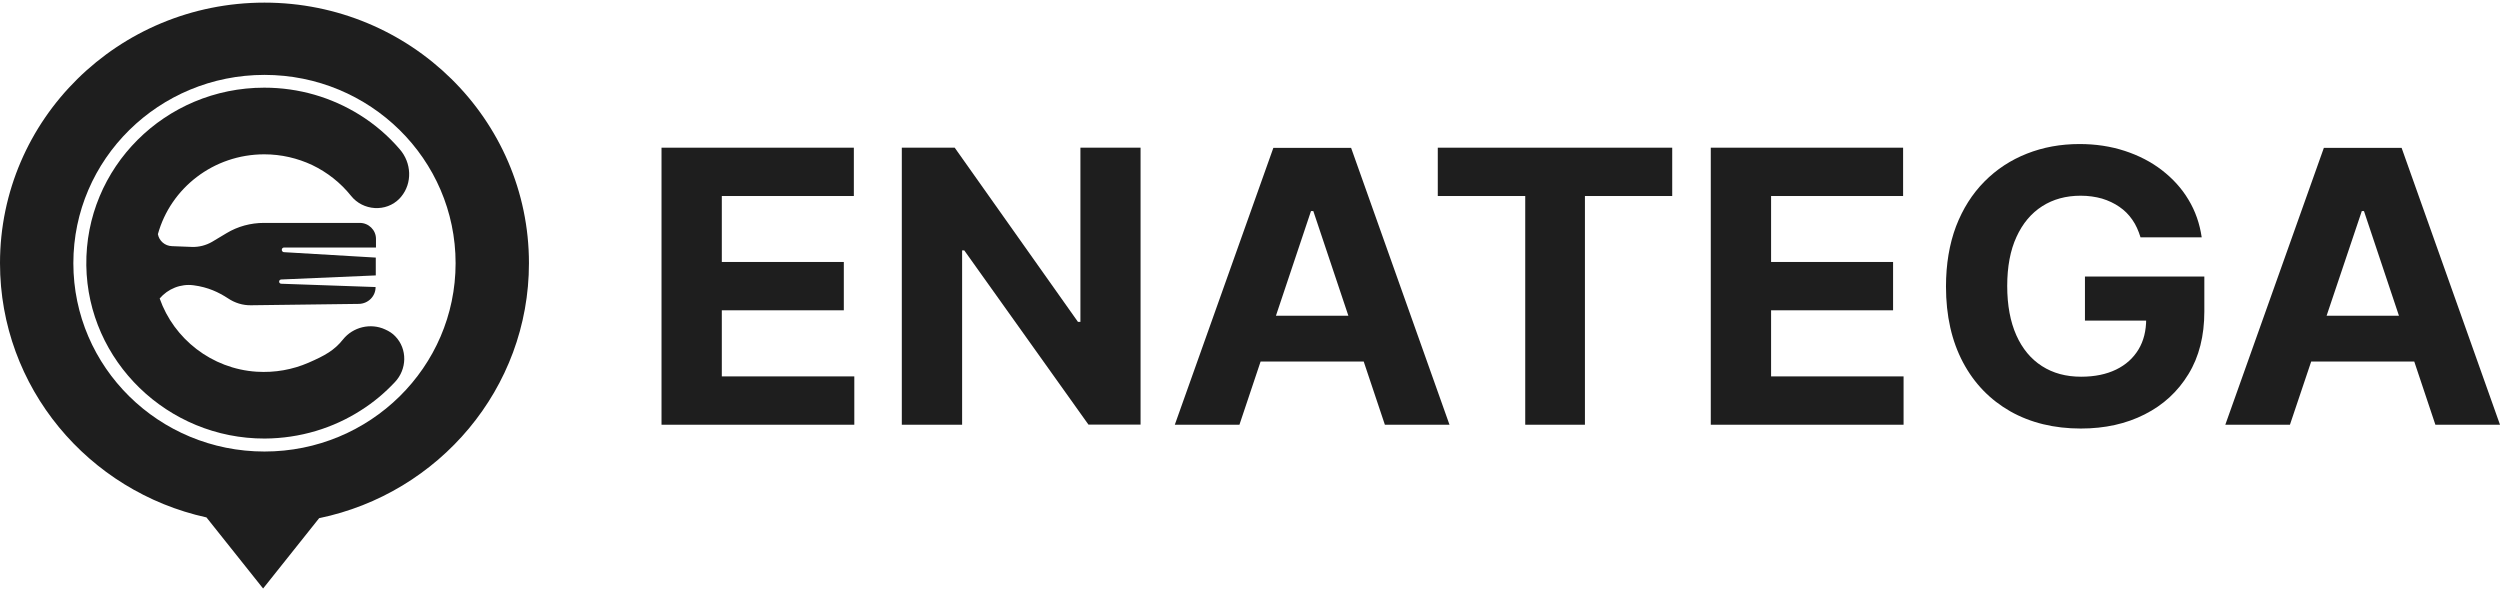
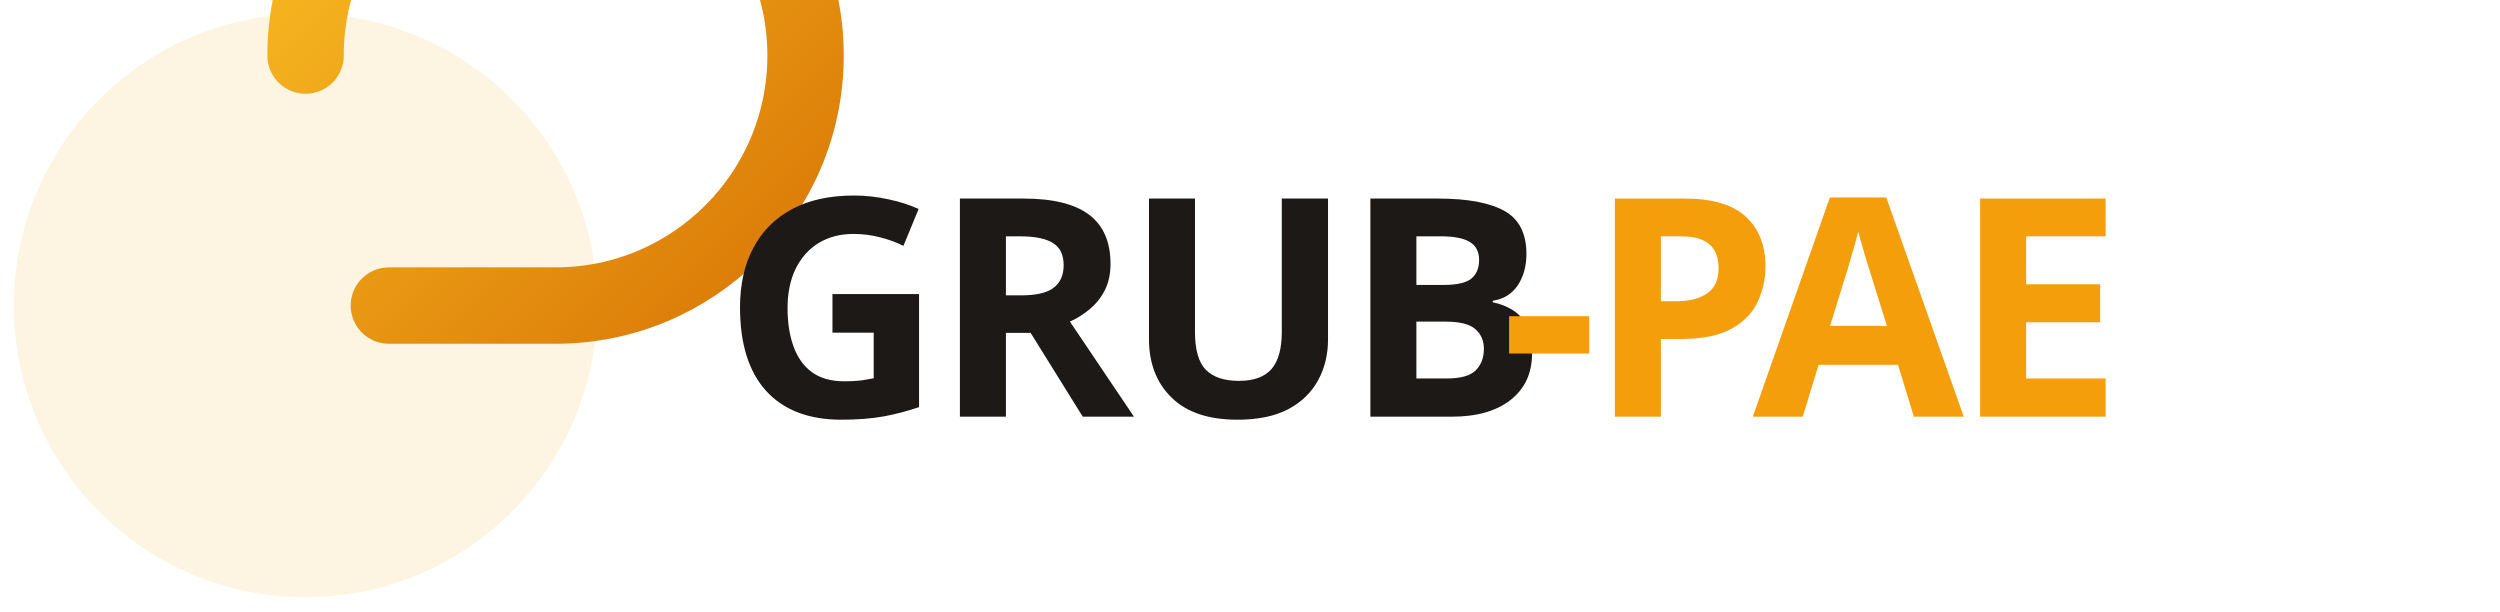
- <svg xmlns="http://www.w3.org/2000/svg" width="203" height="48" viewBox="0 0 203 48" fill="none">
-   <path d="M32.093 27.304C33.099 28.342 33.051 29.994 32.061 31.032C31.247 31.898 30.337 32.668 29.315 33.313C27.064 34.761 24.365 35.595 21.491 35.61C13.62 35.626 7.121 29.333 7.009 21.561C6.898 13.601 13.412 7.119 21.459 7.119C24.302 7.119 26.936 7.922 29.171 9.306C30.417 10.077 31.518 11.021 32.461 12.122C33.419 13.223 33.498 14.86 32.572 15.976C32.54 16.024 32.492 16.071 32.445 16.118C31.359 17.251 29.475 17.125 28.501 15.898C27.655 14.844 26.585 13.994 25.339 13.396C24.158 12.846 22.849 12.531 21.459 12.531C17.34 12.531 13.859 15.268 12.821 19.013C12.917 19.548 13.38 19.973 13.971 19.988L15.6 20.051C16.159 20.067 16.717 19.925 17.212 19.642L18.394 18.934C19.304 18.384 20.358 18.1 21.427 18.1H29.219C29.938 18.1 30.529 18.682 30.529 19.39V20.098H23.072C22.96 20.098 22.881 20.177 22.881 20.287C22.881 20.381 22.96 20.476 23.056 20.476L30.513 20.916V22.364L22.833 22.694C22.609 22.71 22.609 23.024 22.833 23.04L30.497 23.308V23.323C30.497 24.063 29.89 24.661 29.14 24.676L20.39 24.787C19.719 24.802 19.064 24.598 18.506 24.22C17.755 23.733 16.909 23.323 15.727 23.166C14.674 23.024 13.636 23.449 12.965 24.236C14.115 27.508 17.18 29.947 20.837 30.183C22.338 30.277 23.759 30.01 25.036 29.459C26.377 28.877 27.144 28.452 27.846 27.571C28.66 26.549 30.098 26.203 31.279 26.753C31.598 26.895 31.87 27.068 32.093 27.304Z" fill="#1E1E1E" />
-   <path d="M21.475 0.213C9.612 0.213 0 9.684 0 21.373C0 31.457 7.169 39.905 16.765 42.014L21.364 47.787L25.914 42.076C35.638 40.063 42.951 31.552 42.951 21.373C42.951 9.684 33.323 0.213 21.475 0.213ZM21.475 36.664C12.901 36.664 5.956 29.821 5.956 21.373C5.956 12.925 12.901 6.081 21.475 6.081C30.049 6.081 36.995 12.925 36.995 21.373C36.995 29.821 30.049 36.664 21.475 36.664Z" fill="#1E1E1E" />
-   <path d="M12.997 24.236C12.933 24.315 12.87 24.393 12.806 24.488L12.997 24.236Z" fill="#1E1E1E" />
-   <path d="M12.806 18.745C12.806 18.856 12.806 18.934 12.822 19.013L12.806 18.745Z" fill="#1E1E1E" />
-   <path d="M53.715 34.488V11.992H69.332V15.916H58.611V21.272H68.518V25.196H58.611V30.564H69.37V34.488H53.715Z" fill="#1E1E1E" />
-   <path d="M92.614 11.992V34.476H88.381L78.299 20.334H78.124V34.488H73.227V11.992H77.522L87.529 26.134H87.73V11.992H92.614Z" fill="#1E1E1E" />
-   <path d="M100.642 34.488H95.394L103.397 12.005H109.709L117.699 34.488H112.452L106.641 17.138H106.453L100.642 34.488ZM100.316 25.64H112.715V29.355H100.316V25.64Z" fill="#1E1E1E" />
-   <path d="M116.748 15.916V11.992H135.784V15.916H128.696V34.488H123.849V15.916H116.748Z" fill="#1E1E1E" />
-   <path d="M138.915 34.488V11.992H154.532V15.916H143.812V21.272H153.718V25.196H143.812V30.564H154.57V34.488H138.915Z" fill="#1E1E1E" />
-   <path d="M173.807 19.261C173.644 18.73 173.431 18.249 173.143 17.841C172.855 17.422 172.504 17.076 172.091 16.793C171.678 16.509 171.214 16.287 170.688 16.126C170.162 15.978 169.586 15.892 168.948 15.892C167.758 15.892 166.718 16.176 165.829 16.743C164.94 17.311 164.239 18.138 163.738 19.236C163.237 20.322 162.986 21.655 162.986 23.222C162.986 24.789 163.237 26.122 163.725 27.22C164.214 28.318 164.915 29.157 165.804 29.725C166.706 30.305 167.758 30.589 168.985 30.589C170.1 30.589 171.039 30.391 171.828 30.009C172.617 29.626 173.218 29.083 173.644 28.38C174.07 27.677 174.27 26.85 174.27 25.887L175.272 26.035H169.298V22.457H178.992V25.295C178.992 27.269 178.566 28.972 177.702 30.379C176.838 31.798 175.66 32.884 174.145 33.649C172.642 34.414 170.914 34.797 168.96 34.797C166.793 34.797 164.877 34.328 163.237 33.402C161.596 32.464 160.306 31.144 159.392 29.416C158.478 27.689 158.014 25.64 158.014 23.271C158.014 21.445 158.29 19.816 158.828 18.384C159.379 16.953 160.143 15.744 161.133 14.744C162.122 13.745 163.274 12.992 164.589 12.474C165.904 11.955 167.319 11.696 168.86 11.696C170.175 11.696 171.39 11.881 172.529 12.252C173.657 12.622 174.671 13.14 175.548 13.819C176.424 14.497 177.151 15.287 177.702 16.213C178.265 17.138 178.616 18.162 178.779 19.273H173.807V19.261Z" fill="#1E1E1E" />
-   <path d="M185.943 34.488H180.695L188.698 12.005H195.01L203 34.488H197.753L191.954 17.138H191.779L185.943 34.488ZM185.617 25.64H198.016V29.355H185.617V25.64Z" fill="#1E1E1E" />
+ <svg xmlns="http://www.w3.org/2000/svg" width="180" height="44" viewBox="0 0 180 44" fill="none">
+   <defs>
+     <linearGradient id="g" x1="0%" y1="0%" x2="100%" y2="100%">
+       <stop offset="0%" stop-color="#FBBF24" />
+       <stop offset="100%" stop-color="#D97706" />
+     </linearGradient>
+   </defs>
+   <circle cx="22" cy="22" r="21" fill="#F59E0B" fill-opacity="0.12" />
+   <path d="M 22 4 A 18 18 0 1 1 40 22 L 28 22" stroke="url(#g)" stroke-width="5.5" stroke-linecap="round" fill="none" />
+   <line x1="28" y1="22" x2="40" y2="22" stroke="url(#g)" stroke-width="5.5" stroke-linecap="round" />
+   <text x="52" y="30" font-family="system-ui,sans-serif" font-size="22" font-weight="800" letter-spacing="-0.8" fill="#1C1917">GRUB</text>
+   <text x="108" y="30" font-family="system-ui,sans-serif" font-size="22" font-weight="800" letter-spacing="-0.8" fill="#F59E0B">-PAE</text>
</svg>
